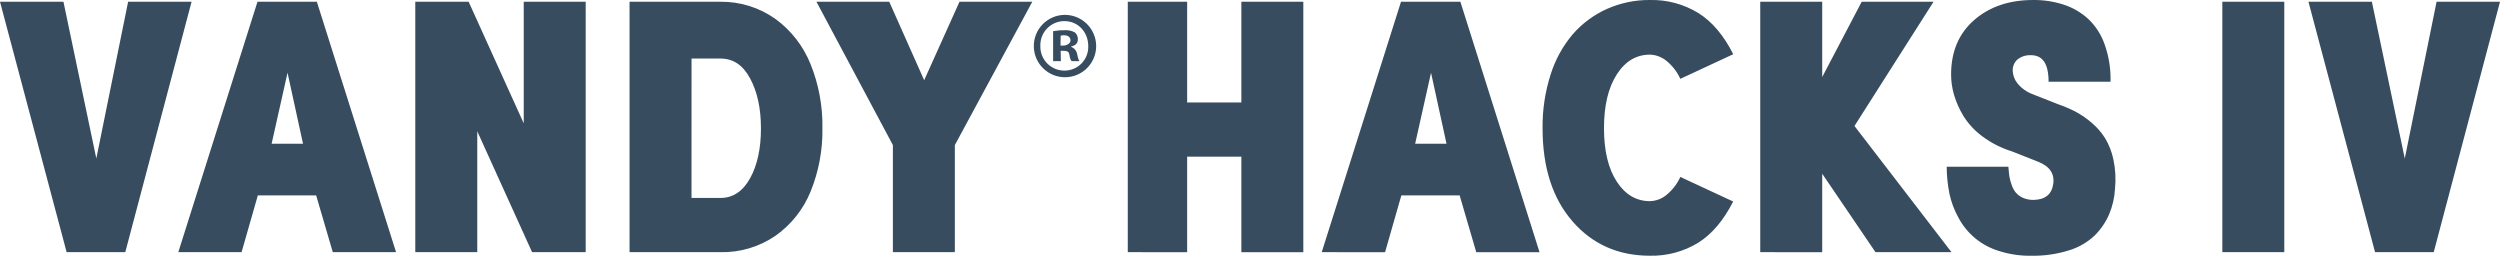
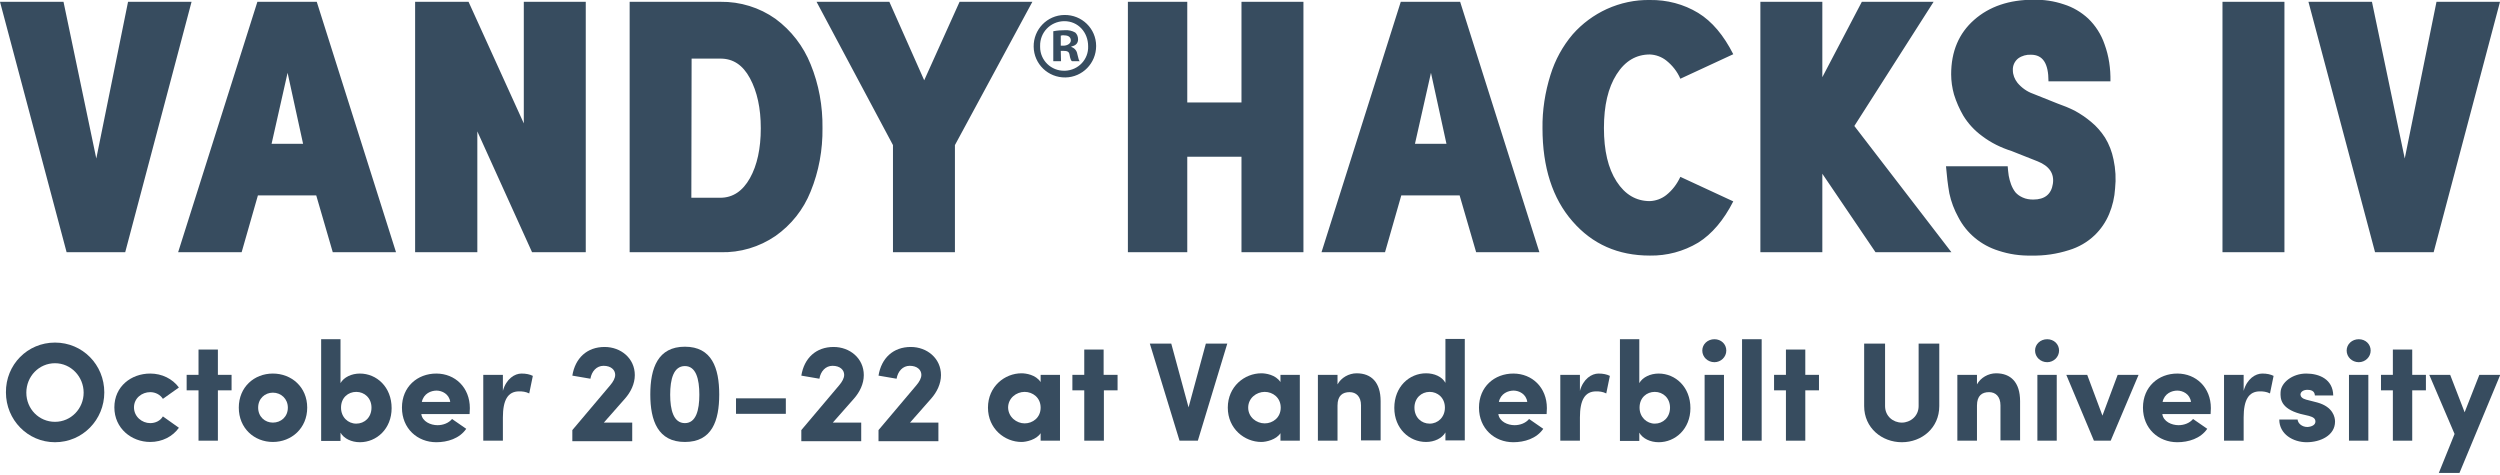
- <svg xmlns="http://www.w3.org/2000/svg" id="Layer_3" data-name="Layer 3" viewBox="0 0 968.43 99.07">
-   <defs>
-     <style>.cls-1{fill:#374c5f;}</style>
-   </defs>
-   <path d="M25.81 97.68h22.72l25.68-97H49.63L37.31 61.4 24.58.68H0zm67.77 0l6.3-22h22.59l6.44 22h24.51l-30.68-97h-23l-30.67 97zm17.8-69.52l6 27.52h-12.16zm73.5 69.52V50.86l21.23 46.81h20.77V.68h-24v47.1L181.54.68h-20.67v97zm94.19 0a36.25 36.25 0 0 0 21.3-6.33A38.9 38.9 0 0 0 314 74.2a62.47 62.47 0 0 0 4.58-24.57A63.43 63.43 0 0 0 314 24.88a40.11 40.11 0 0 0-13.64-17.56 36 36 0 0 0-21.3-6.64h-35.19v97zm-11.19-75h11.22c4.79 0 8.6 2.4 11.43 7.62s4.24 11.63 4.24 19.44-1.4 14.26-4.21 19.32-6.63 7.62-11.47 7.62h-11.22zm78 33.52v41.48h24V56.2l30-55.52h-28.2L358 31.07 344.47.68h-28.2zm66.46-50.44a12.08 12.08 0 1 0 12.29 12 12.14 12.14 0 0 0-12.29-12zm0 2.42c5.34 0 9.22 4.32 9.22 9.66a9.19 9.19 0 0 1-9.15 9.51 9.3 9.3 0 0 1-9.41-9.59 9.33 9.33 0 0 1 9.34-9.59zm-1.47 11.51h.88c1.54 0 2.27.17 2.49 1.49s.59 2.51 1 2.51h3c-.29 0-.64-1-1-2.81a3.66 3.66 0 0 0-2.32-2.74V18c2-.44 2.61-1.46 2.61-2.78a3.3 3.3 0 0 0-1.11-2.63 6.93 6.93 0 0 0-4-.88 22 22 0 0 0-4.47.37v11.6h3zm0-5.87a3.49 3.49 0 0 1 1.35-.15c1.76 0 2.47.95 2.47 2s-1.33 2-2.87 2h-1zm49 83.87v-37h21v37h24V.68h-24v39h-21v-39h-23v97zm76.67 0l6.3-22h22.59l6.43 22h24.51L565.71.68h-23l-30.71 97zm17.8-69.52l6 27.52h-12.15zm54.8 57.58q11.6 13.31 30 13.31a34.44 34.44 0 0 0 18.65-5q8-5 13.59-16l-20.47-9.52a19.31 19.31 0 0 1-5.51 7.09 10.51 10.51 0 0 1-6.26 2.29q-7.94 0-12.87-7.6t-4.93-20.67q0-13.07 4.93-20.78t12.87-7.7a10.52 10.52 0 0 1 6.26 2.29 19.32 19.32 0 0 1 5.51 7.08l20.5-9.54q-5.54-11-13.59-16a34.44 34.44 0 0 0-18.65-5 40.11 40.11 0 0 0-16.69 3.46 38.35 38.35 0 0 0-13.19 9.75 44.77 44.77 0 0 0-8.63 15.68 65.68 65.68 0 0 0-3.11 20.74q-.01 22.8 11.6 36.11zm96.73 11.94v-30.4l20.64 30.39h29.44L718.37 48.8 749 .68h-27.83l-15.3 29.17V.68h-24v97zm49.25-22.79a34.27 34.27 0 0 0 3.48 9.33 26.31 26.31 0 0 0 15.52 12.92A39.22 39.22 0 0 0 787 99.07 46.15 46.15 0 0 0 801.4 97a25 25 0 0 0 10-5.76 26.22 26.22 0 0 0 5.6-8.18 29.27 29.27 0 0 0 2.29-9.9 36.57 36.57 0 0 0-.58-11.2 26.42 26.42 0 0 0-3.29-8.49 26.13 26.13 0 0 0-5.42-6.13 34.75 34.75 0 0 0-6.3-4.25 55.45 55.45 0 0 0-6.67-2.8l-9.51-3.75a13.76 13.76 0 0 1-6-4.23 8.31 8.31 0 0 1-1.85-4.92 5.5 5.5 0 0 1 2.12-4.58 7.58 7.58 0 0 1 4.93-1.43c4.56 0 6.84 3.29 6.84 10.29h24a39.66 39.66 0 0 0-2.26-14.4 24.84 24.84 0 0 0-6.33-9.9 26.27 26.27 0 0 0-9.41-5.53A37.28 37.28 0 0 0 787.64 0q-14 0-22.92 7.78T755.8 28.9a28.5 28.5 0 0 0 1.12 7.79 34.63 34.63 0 0 0 3.64 8.2 28.42 28.42 0 0 0 7.35 7.93 37.51 37.51 0 0 0 11.43 5.81l10.13 4q6.78 2.66 5.89 8.67t-7.6 6.14a9.91 9.91 0 0 1-4.07-.78 7.81 7.81 0 0 1-2.77-2 9.19 9.19 0 0 1-1.67-3.08 17.64 17.64 0 0 1-.89-3.32c-.16-1.11-.28-2.66-.37-3.66H754.1a53.65 53.65 0 0 0 1.03 10.28zm129.75 22.78v-97h-24v97zm35.16 0h22.73l25.67-97h-24.57L931.54 61.4 918.8.68h-24.57z" class="cls-1" />
+ <svg xmlns="http://www.w3.org/2000/svg" version="1.1" id="Layer_3" x="0px" y="0px" viewBox="0 0 968.4 183.9" style="enable-background:new 0 0 968.4 183.9;" xml:space="preserve">
+   <style type="text/css">
+ 	.st0{fill:#374C5F;}
+ 	.st1{enable-background:new    ;}
+ </style>
+   <path class="st0" d="M25.8,97.7h22.7l25.7-97H49.6L37.3,61.4L24.6,0.7H0L25.8,97.7z M93.6,97.7l6.3-22h22.6l6.4,22h24.5l-30.7-97  h-23L69,97.7H93.6z M111.4,28.2l6,27.5h-12.2L111.4,28.2z M184.9,97.7V50.9l21.2,46.8h20.8v-97h-24v47.1L181.5,0.7h-20.7v97H184.9z   M279.1,97.7c7.6,0.2,15-2,21.3-6.3c6.1-4.3,10.8-10.2,13.6-17.2c3.2-7.8,4.7-16.2,4.6-24.6c0.1-8.5-1.4-16.9-4.6-24.7  c-2.8-7-7.5-13.1-13.6-17.6c-6.2-4.4-13.7-6.7-21.3-6.6h-35.2v97H279.1z M267.9,22.7h11.2c4.8,0,8.6,2.4,11.4,7.6s4.2,11.6,4.2,19.4  S293.3,64,290.5,69s-6.6,7.6-11.5,7.6h-11.2L267.9,22.7z M345.9,56.2v41.5h24V56.2l30-55.5h-28.2L358,31.1L344.5,0.7h-28.2  L345.9,56.2z M412.3,5.8c-6.7,0.1-12,5.6-11.9,12.3s5.6,12,12.3,11.9c6.6-0.1,11.9-5.5,11.9-12.2C424.6,11.1,419.1,5.7,412.3,5.8  L412.3,5.8z M412.3,8.2c5.3,0,9.2,4.3,9.2,9.7c0.2,5.1-3.8,9.3-8.9,9.5c-0.1,0-0.2,0-0.3,0c-5.1,0.1-9.4-4-9.4-9.2  c0-0.1,0-0.3,0-0.4c-0.1-5.2,3.9-9.4,9.1-9.6C412.2,8.2,412.2,8.2,412.3,8.2L412.3,8.2z M410.9,19.7h0.9c1.5,0,2.3,0.2,2.5,1.5  s0.6,2.5,1,2.5h3c-0.3,0-0.6-1-1-2.8c-0.2-1.3-1.1-2.3-2.3-2.7V18c2-0.4,2.6-1.5,2.6-2.8c0-1-0.4-2-1.1-2.6c-1.2-0.7-2.6-1-4-0.9  c-1.5,0-3,0.1-4.5,0.4v11.6h3L410.9,19.7z M410.9,13.8c0.4-0.1,0.9-0.2,1.4-0.1c1.8,0,2.5,0.9,2.5,2c0,1.1-1.3,2-2.9,2h-1V13.8z   M459.9,97.7v-37h21v37h24v-97h-24v39h-21v-39h-23v97H459.9z M536.5,97.7l6.3-22h22.6l6.4,22h24.5l-30.7-97h-23l-30.7,97H536.5z   M554.3,28.2l6,27.5h-12.2L554.3,28.2z M609.1,85.7c7.7,8.9,17.7,13.3,30,13.3c6.6,0.1,13-1.6,18.7-5c5.3-3.3,9.9-8.7,13.6-16  l-20.5-9.5c-1.3,2.8-3.1,5.2-5.5,7.1c-1.8,1.4-4,2.2-6.3,2.3c-5.3,0-9.6-2.5-12.9-7.6s-4.9-12-4.9-20.7s1.6-15.6,4.9-20.8  s7.6-7.7,12.9-7.7c2.3,0.1,4.5,0.9,6.3,2.3c2.4,1.9,4.3,4.3,5.5,7.1l20.5-9.5c-3.7-7.3-8.2-12.7-13.6-16c-5.6-3.4-12.1-5.1-18.7-5  c-5.7-0.1-11.4,1.1-16.7,3.5c-5,2.3-9.5,5.6-13.2,9.8c-3.9,4.6-6.8,9.9-8.6,15.7c-2.1,6.7-3.2,13.7-3.1,20.7  C597.5,64.8,601.4,76.9,609.1,85.7L609.1,85.7z M705.9,97.7V67.3l20.6,30.4h29.4l-37.6-48.9L749,0.7h-27.8l-15.3,29.2V0.7h-24v97  H705.9z M755.1,74.9c0.7,3.3,1.9,6.4,3.5,9.3c3.2,6.2,8.8,10.8,15.5,12.9c4.2,1.4,8.5,2,12.9,1.9c4.9,0.1,9.7-0.6,14.4-2.1  c3.7-1.1,7.2-3.1,10-5.8c2.4-2.3,4.3-5.1,5.6-8.2s2.1-6.5,2.3-9.9c0.4-3.7,0.2-7.5-0.6-11.2c-0.6-3-1.7-5.9-3.3-8.5  c-1.5-2.3-3.3-4.4-5.4-6.1c-1.9-1.6-4.1-3.1-6.3-4.3c-2.2-1.1-4.4-2-6.7-2.8l-9.5-3.8c-2.3-0.8-4.4-2.3-6-4.2  c-1.1-1.4-1.8-3.1-1.8-4.9c-0.1-1.8,0.7-3.5,2.1-4.6c1.4-1,3.2-1.5,4.9-1.4c4.6,0,6.8,3.3,6.8,10.3h24c0.1-4.9-0.6-9.8-2.3-14.4  c-1.3-3.8-3.5-7.2-6.3-9.9c-2.7-2.5-5.9-4.4-9.4-5.5c-3.8-1.3-7.9-1.9-11.9-1.8c-9.3,0-17,2.6-22.9,7.8s-8.9,12.2-8.9,21.1  c0,2.6,0.4,5.3,1.1,7.8c0.9,2.9,2.1,5.6,3.6,8.2c1.9,3.1,4.4,5.8,7.3,7.9c3.4,2.6,7.3,4.5,11.4,5.8l10.1,4c4.5,1.8,6.5,4.7,5.9,8.7  s-3.1,6.1-7.6,6.1c-1.4,0-2.8-0.2-4.1-0.8c-1.1-0.5-2-1.1-2.8-2c-0.7-0.9-1.3-2-1.7-3.1s-0.7-2.2-0.9-3.3c-0.2-1.1-0.3-2.7-0.4-3.7  h-23.9C754.1,68.1,754.5,71.5,755.1,74.9L755.1,74.9z M884.9,97.7v-97h-24v97H884.9z M920,97.7h22.7l25.7-97h-24.6l-12.3,60.7  L918.8,0.7h-24.6L920,97.7z" />
+   <g class="st1">
+     <path class="st0" d="M21.3,132.7c10.7,0,19.1,8.6,19.1,19.3c0,10.6-8.4,19.3-19.1,19.3c-10.6,0-19-8.7-19-19.3   C2.2,141.3,10.6,132.7,21.3,132.7z M21.3,163.4c6.2,0,11.1-5.1,11.1-11.3s-4.9-11.4-11.1-11.4s-11.1,5.1-11.1,11.4   S15.1,163.4,21.3,163.4z" />
+     <path class="st0" d="M58.2,144.7c4.5,0,8.6,2,11.1,5.4l-6.2,4.4c-1-1.6-2.9-2.6-4.9-2.6c-3.2,0-6.3,2.3-6.3,5.9s3.1,6.1,6.3,6.1   c2,0,3.9-0.9,4.9-2.6l6.2,4.4c-2.4,3.4-6.5,5.5-11.1,5.5c-7.3,0-13.9-5.3-13.9-13.4S50.8,144.7,58.2,144.7z" />
+     <path class="st0" d="M89.7,145.2v6h-5.3v19.5h-7.5v-19.5h-4.6v-6h4.6v-9.8h7.5v9.8H89.7z" />
+     <path class="st0" d="M92.5,157.9c0-8,6-13.2,13.2-13.2s13.3,5.2,13.3,13.2s-6.1,13.3-13.3,13.3S92.5,165.9,92.5,157.9z    M111.5,157.9c0-3.4-2.6-5.8-5.8-5.8c-3.1,0-5.7,2.3-5.7,5.8c0,3.5,2.6,5.8,5.7,5.8C108.8,163.7,111.5,161.5,111.5,157.9z" />
+     <path class="st0" d="M124.4,170.7v-39.3h7.5v17c1.3-2.3,4.3-3.7,7.5-3.7c6.5,0,12.3,5.2,12.3,13.4c0,8-5.8,13.2-12.3,13.2   c-3.2,0-6.2-1.4-7.5-3.7v3.2H124.4z M138,164.1c3.2,0,5.9-2.4,5.9-6.2c0-3.7-2.7-6.1-5.9-6.1c-3.1,0-5.9,2.2-5.9,6.1   C132.1,161.6,134.8,164.1,138,164.1z" />
+     <path class="st0" d="M180.6,166.1c-2.6,3.8-7.3,5.2-11.6,5.2c-7.3,0-13.3-5.3-13.3-13.4s6-13.2,13.3-13.2c7.3,0,13,5.4,13,13.4   c0,0.7-0.1,1.7-0.1,2.3h-18.7c0.4,2.9,3.6,4.3,6.3,4.3c2.1,0,4.3-0.8,5.6-2.4L180.6,166.1z M174.4,155.7c-0.4-3.1-3.2-4.4-5.3-4.4   s-5,1.1-5.7,4.4H174.4z" />
+     <path class="st0" d="M194.8,170.7h-7.6v-25.5h7.6v6.2c1.3-4.7,4.6-6.7,7.2-6.7c1.8,0,3.2,0.3,4.4,0.9l-1.4,6.8   c-1.4-0.7-2.7-0.8-3.9-0.8c-4.4,0-6.3,3.4-6.3,10.1V170.7z" />
+     <path class="st0" d="M221.7,170.7v-4.1l14.7-17.4c1.1-1.3,1.9-2.7,1.9-4c0-1.9-1.6-3.5-4.5-3.5c-2.7,0-4.6,2.1-5.1,5l-7-1.2   c1.1-6.8,5.7-11.1,12.5-11.1c6.3,0,11.7,4.4,11.7,10.9c0,3.4-1.6,6.6-3.8,9.1l-8.2,9.3h11v7.2H221.7z" />
+     <path class="st0" d="M265.3,134.3c10.4,0,13.3,8.2,13.3,18.5c0,10.2-2.8,18.4-13.3,18.4c-10.4,0-13.4-8.2-13.4-18.4   C251.9,142.5,254.9,134.3,265.3,134.3z M265.3,163.9c4.3,0,5.6-5,5.6-11c0-6.1-1.3-11.1-5.6-11.1c-4.4,0-5.7,5.1-5.7,11.1   C259.6,158.8,260.9,163.9,265.3,163.9z" />
+     <path class="st0" d="M285.1,154.3h19.3v6h-19.3V154.3z" />
+     <path class="st0" d="M310.4,170.7v-4.1l14.7-17.4c1.1-1.3,1.9-2.7,1.9-4c0-1.9-1.6-3.5-4.5-3.5c-2.7,0-4.6,2.1-5.1,5l-7-1.2   c1.1-6.8,5.7-11.1,12.5-11.1c6.3,0,11.7,4.4,11.7,10.9c0,3.4-1.6,6.6-3.8,9.1l-8.2,9.3h11v7.2H310.4z" />
+     <path class="st0" d="M340.3,170.7v-4.1l14.7-17.4c1.1-1.3,1.9-2.7,1.9-4c0-1.9-1.6-3.5-4.5-3.5c-2.7,0-4.6,2.1-5.1,5l-7-1.2   c1.1-6.8,5.7-11.1,12.5-11.1c6.3,0,11.7,4.4,11.7,10.9c0,3.4-1.6,6.6-3.8,9.1l-8.2,9.3h11v7.2H340.3z" />
+     <path class="st0" d="M403.1,167.8c-1.6,2.5-5.5,3.4-7.4,3.4c-6.5,0-13-5.1-13-13.3s6.5-13.3,13-13.3c1.6,0,5.5,0.5,7.4,3.4v-2.8   h7.5v25.5h-7.5V167.8z M396.9,164c3.1,0,6.2-2.2,6.2-6.1s-3.1-6.1-6.2-6.1c-3.2,0-6.4,2.4-6.4,6.1C390.6,161.6,393.8,164,396.9,164   z" />
+     <path class="st0" d="M432.9,145.2v6h-5.3v19.5H420v-19.5h-4.6v-6h4.6v-9.8h7.5v9.8H432.9z" />
+     <path class="st0" d="M453.7,133.1l6.7,24.7l6.7-24.7h8.3L464,170.7h-7.1l-11.5-37.6H453.7z" />
+     <path class="st0" d="M496,167.8c-1.6,2.5-5.5,3.4-7.4,3.4c-6.5,0-13-5.1-13-13.3s6.5-13.3,13-13.3c1.6,0,5.5,0.5,7.4,3.4v-2.8h7.5   v25.5H496V167.8z M489.9,164c3.1,0,6.2-2.2,6.2-6.1s-3.1-6.1-6.2-6.1c-3.2,0-6.4,2.4-6.4,6.1C483.5,161.6,486.7,164,489.9,164z" />
+     <path class="st0" d="M518.1,170.7h-7.6v-25.5h7.6v3.7c1.4-2.6,4.4-4.3,7.4-4.3c5.7,0,9.3,3.5,9.3,10.8v15.2c-1.3,0-6.4,0-7.6,0   v-13.6c0-3.4-1.9-5.1-4.4-5.1c-2.7,0-4.7,1.3-4.7,5.2V170.7z" />
+     <path class="st0" d="M559.9,170.7v-3.2c-1.3,2.3-4.3,3.7-7.5,3.7c-6.5,0-12.3-5.2-12.3-13.2c0-8.2,5.8-13.4,12.3-13.4   c3.2,0,6.2,1.3,7.5,3.7v-17h7.5v39.3H559.9z M553.8,151.8c-3.2,0-5.9,2.4-5.9,6.1c0,3.8,2.7,6.2,5.9,6.2c3.2,0,5.9-2.5,5.9-6.2   C559.7,154.1,556.9,151.8,553.8,151.8z" />
+     <path class="st0" d="M597.8,166.1c-2.6,3.8-7.3,5.2-11.6,5.2c-7.3,0-13.3-5.3-13.3-13.4s6-13.2,13.3-13.2c7.3,0,13,5.4,13,13.4   c0,0.7-0.1,1.7-0.1,2.3h-18.7c0.4,2.9,3.6,4.3,6.3,4.3c2.1,0,4.3-0.8,5.6-2.4L597.8,166.1z M591.6,155.7c-0.4-3.1-3.2-4.4-5.3-4.4   c-2.1,0-5,1.1-5.7,4.4H591.6z" />
+     <path class="st0" d="M612,170.7h-7.6v-25.5h7.6v6.2c1.3-4.7,4.6-6.7,7.2-6.7c1.8,0,3.2,0.3,4.4,0.9l-1.4,6.8   c-1.4-0.7-2.7-0.8-3.9-0.8c-4.4,0-6.3,3.4-6.3,10.1V170.7z" />
+     <path class="st0" d="M627.5,170.7v-39.3h7.5v17c1.3-2.3,4.3-3.7,7.5-3.7c6.5,0,12.3,5.2,12.3,13.4c0,8-5.8,13.2-12.3,13.2   c-3.2,0-6.2-1.4-7.5-3.7v3.2H627.5z M641,164.1c3.2,0,5.9-2.4,5.9-6.2c0-3.7-2.7-6.1-5.9-6.1c-3.1,0-5.9,2.2-5.9,6.1   C635.1,161.6,637.9,164.1,641,164.1z" />
+     <path class="st0" d="M664.1,131.4c2.6,0,4.6,1.9,4.6,4.4s-2.1,4.5-4.6,4.5c-2.6,0-4.7-2-4.7-4.5S661.5,131.4,664.1,131.4z    M667.8,170.7h-7.5v-25.5h7.5V170.7z" />
+     <path class="st0" d="M682.4,131.4v39.3h-7.6v-39.3H682.4z" />
+     <path class="st0" d="M704.6,145.2v6h-5.3v19.5h-7.5v-19.5h-4.6v-6h4.6v-9.8h7.5v9.8H704.6z" />
+     <path class="st0" d="M743.2,157.3v-24.2h8v24.2c0,8.5-6.8,14-14.5,14c-7.7,0-14.6-5.5-14.6-14v-24.2h8.1v24.2   c0,3.9,3.1,6.4,6.5,6.4C740,163.7,743.2,161.2,743.2,157.3z" />
+     <path class="st0" d="M765.8,170.7h-7.6v-25.5h7.6v3.7c1.4-2.6,4.4-4.3,7.4-4.3c5.7,0,9.3,3.5,9.3,10.8v15.2c-1.3,0-6.4,0-7.6,0   v-13.6c0-3.4-1.9-5.1-4.4-5.1c-2.7,0-4.7,1.3-4.7,5.2V170.7z" />
+     <path class="st0" d="M793,131.4c2.6,0,4.6,1.9,4.6,4.4s-2.1,4.5-4.6,4.5c-2.6,0-4.7-2-4.7-4.5S790.4,131.4,793,131.4z M796.7,170.7   h-7.5v-25.5h7.5V170.7z" />
+     <path class="st0" d="M800.4,145.2h8.1l5.9,15.8l5.9-15.8h8.1l-10.8,25.5c0,0,0,0-6.5,0L800.4,145.2z" />
+     <path class="st0" d="M855,166.1c-2.6,3.8-7.3,5.2-11.6,5.2c-7.3,0-13.3-5.3-13.3-13.4s6-13.2,13.3-13.2c7.3,0,13,5.4,13,13.4   c0,0.7-0.1,1.7-0.1,2.3h-18.7c0.4,2.9,3.6,4.3,6.3,4.3c2.1,0,4.3-0.8,5.6-2.4L855,166.1z M848.7,155.7c-0.4-3.1-3.2-4.4-5.3-4.4   c-2.1,0-5,1.1-5.7,4.4H848.7z" />
+     <path class="st0" d="M869.1,170.7h-7.6v-25.5h7.6v6.2c1.3-4.7,4.6-6.7,7.2-6.7c1.8,0,3.2,0.3,4.4,0.9l-1.4,6.8   c-1.4-0.7-2.7-0.8-3.9-0.8c-4.4,0-6.3,3.4-6.3,10.1V170.7z" />
+     <path class="st0" d="M891,160.3c-7.6-2.1-7.7-5.9-7.6-8.3c0.1-3.8,4.6-7.3,9.9-7.3c5.1,0,10.4,2.2,10.5,8.5h-7.1   c-0.1-1.9-1.7-2.2-2.9-2.2c-1.6,0-2.7,0.8-2.7,1.9c0.1,0.8,0.7,1.5,2.2,1.9l4.3,1.1c6.2,1.7,6.9,5.8,6.9,7.4c0,5.4-5.7,8-11,8   c-5.2,0-10.6-3.1-10.6-8.8h7.1c0.1,1.5,1.7,2.9,3.8,2.9c1.7-0.1,3.1-0.8,3.1-2.1c0-1.1-0.7-1.7-2.5-2.2L891,160.3z" />
+     <path class="st0" d="M913.7,131.4c2.6,0,4.6,1.9,4.6,4.4s-2.1,4.5-4.6,4.5c-2.6,0-4.7-2-4.7-4.5S911.1,131.4,913.7,131.4z    M917.4,170.7h-7.5v-25.5h7.5V170.7z" />
+     <path class="st0" d="M939.7,145.2v6h-5.3v19.5h-7.5v-19.5h-4.6v-6h4.6v-9.8h7.5v9.8H939.7z" />
+     <path class="st0" d="M952.7,183.2h-8l6.1-15.1l-9.8-22.9h8.1l5.6,14.5l5.7-14.5h8.1L952.7,183.2z" />
+   </g>
</svg>
